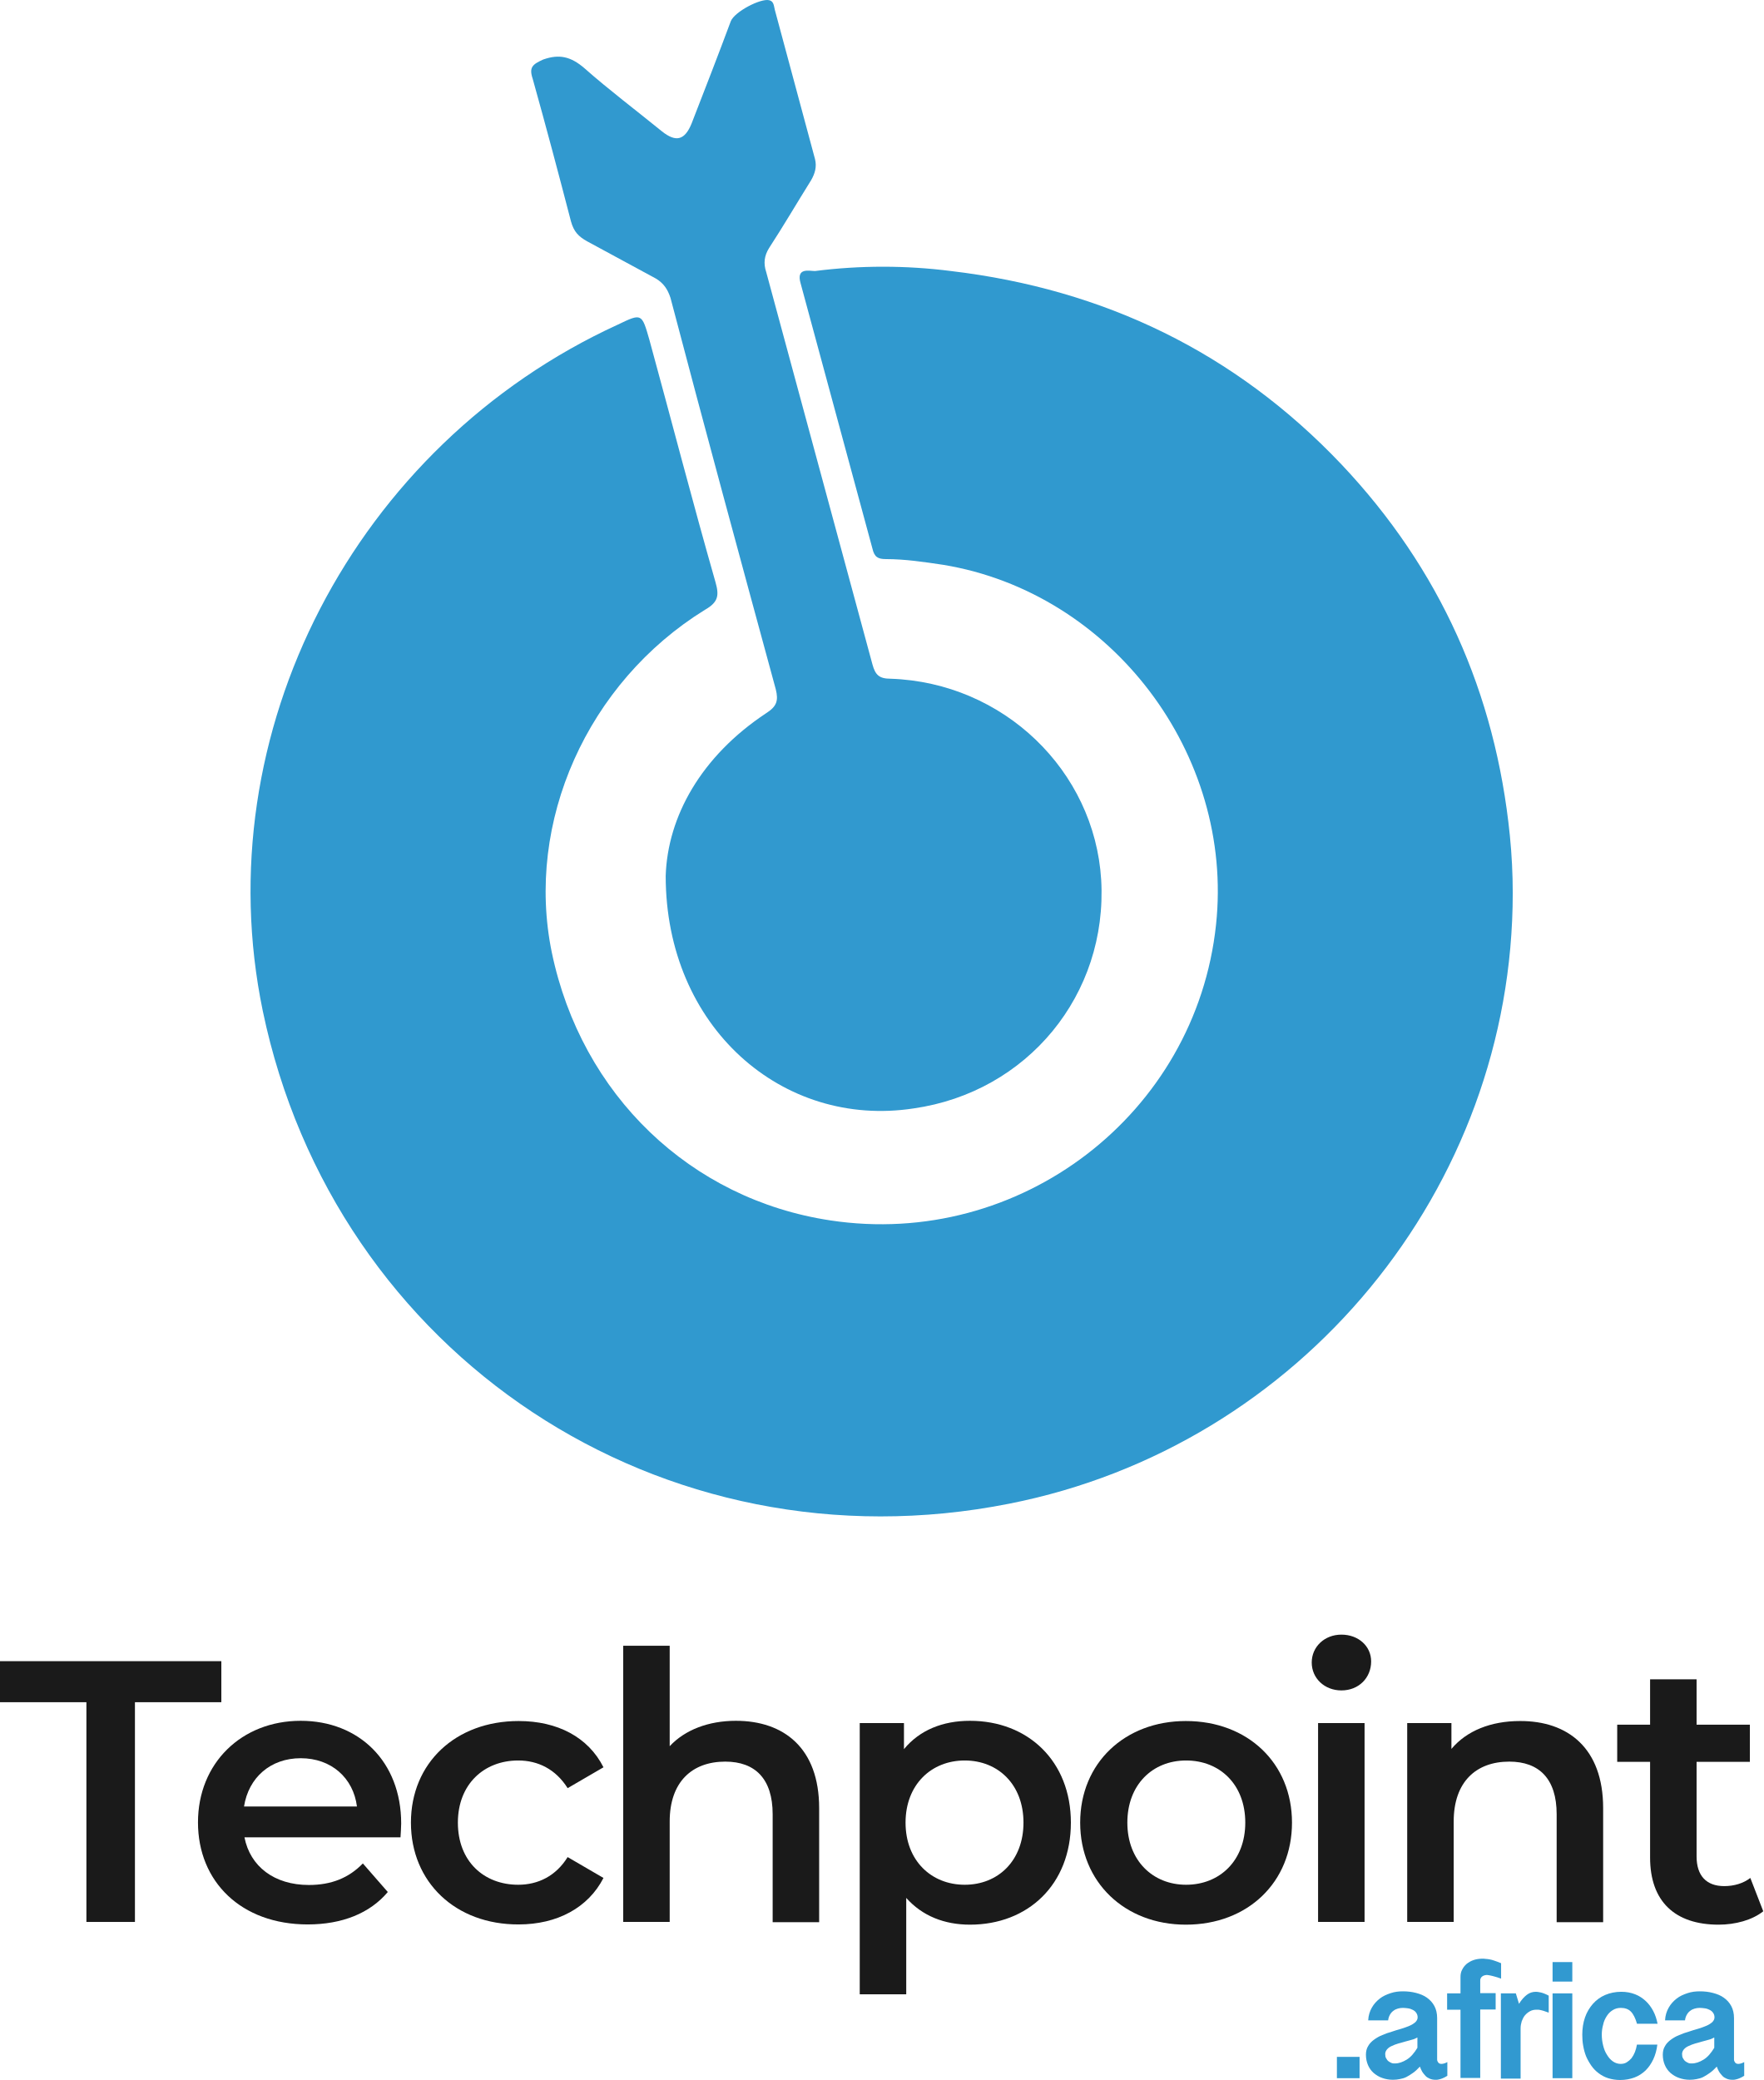
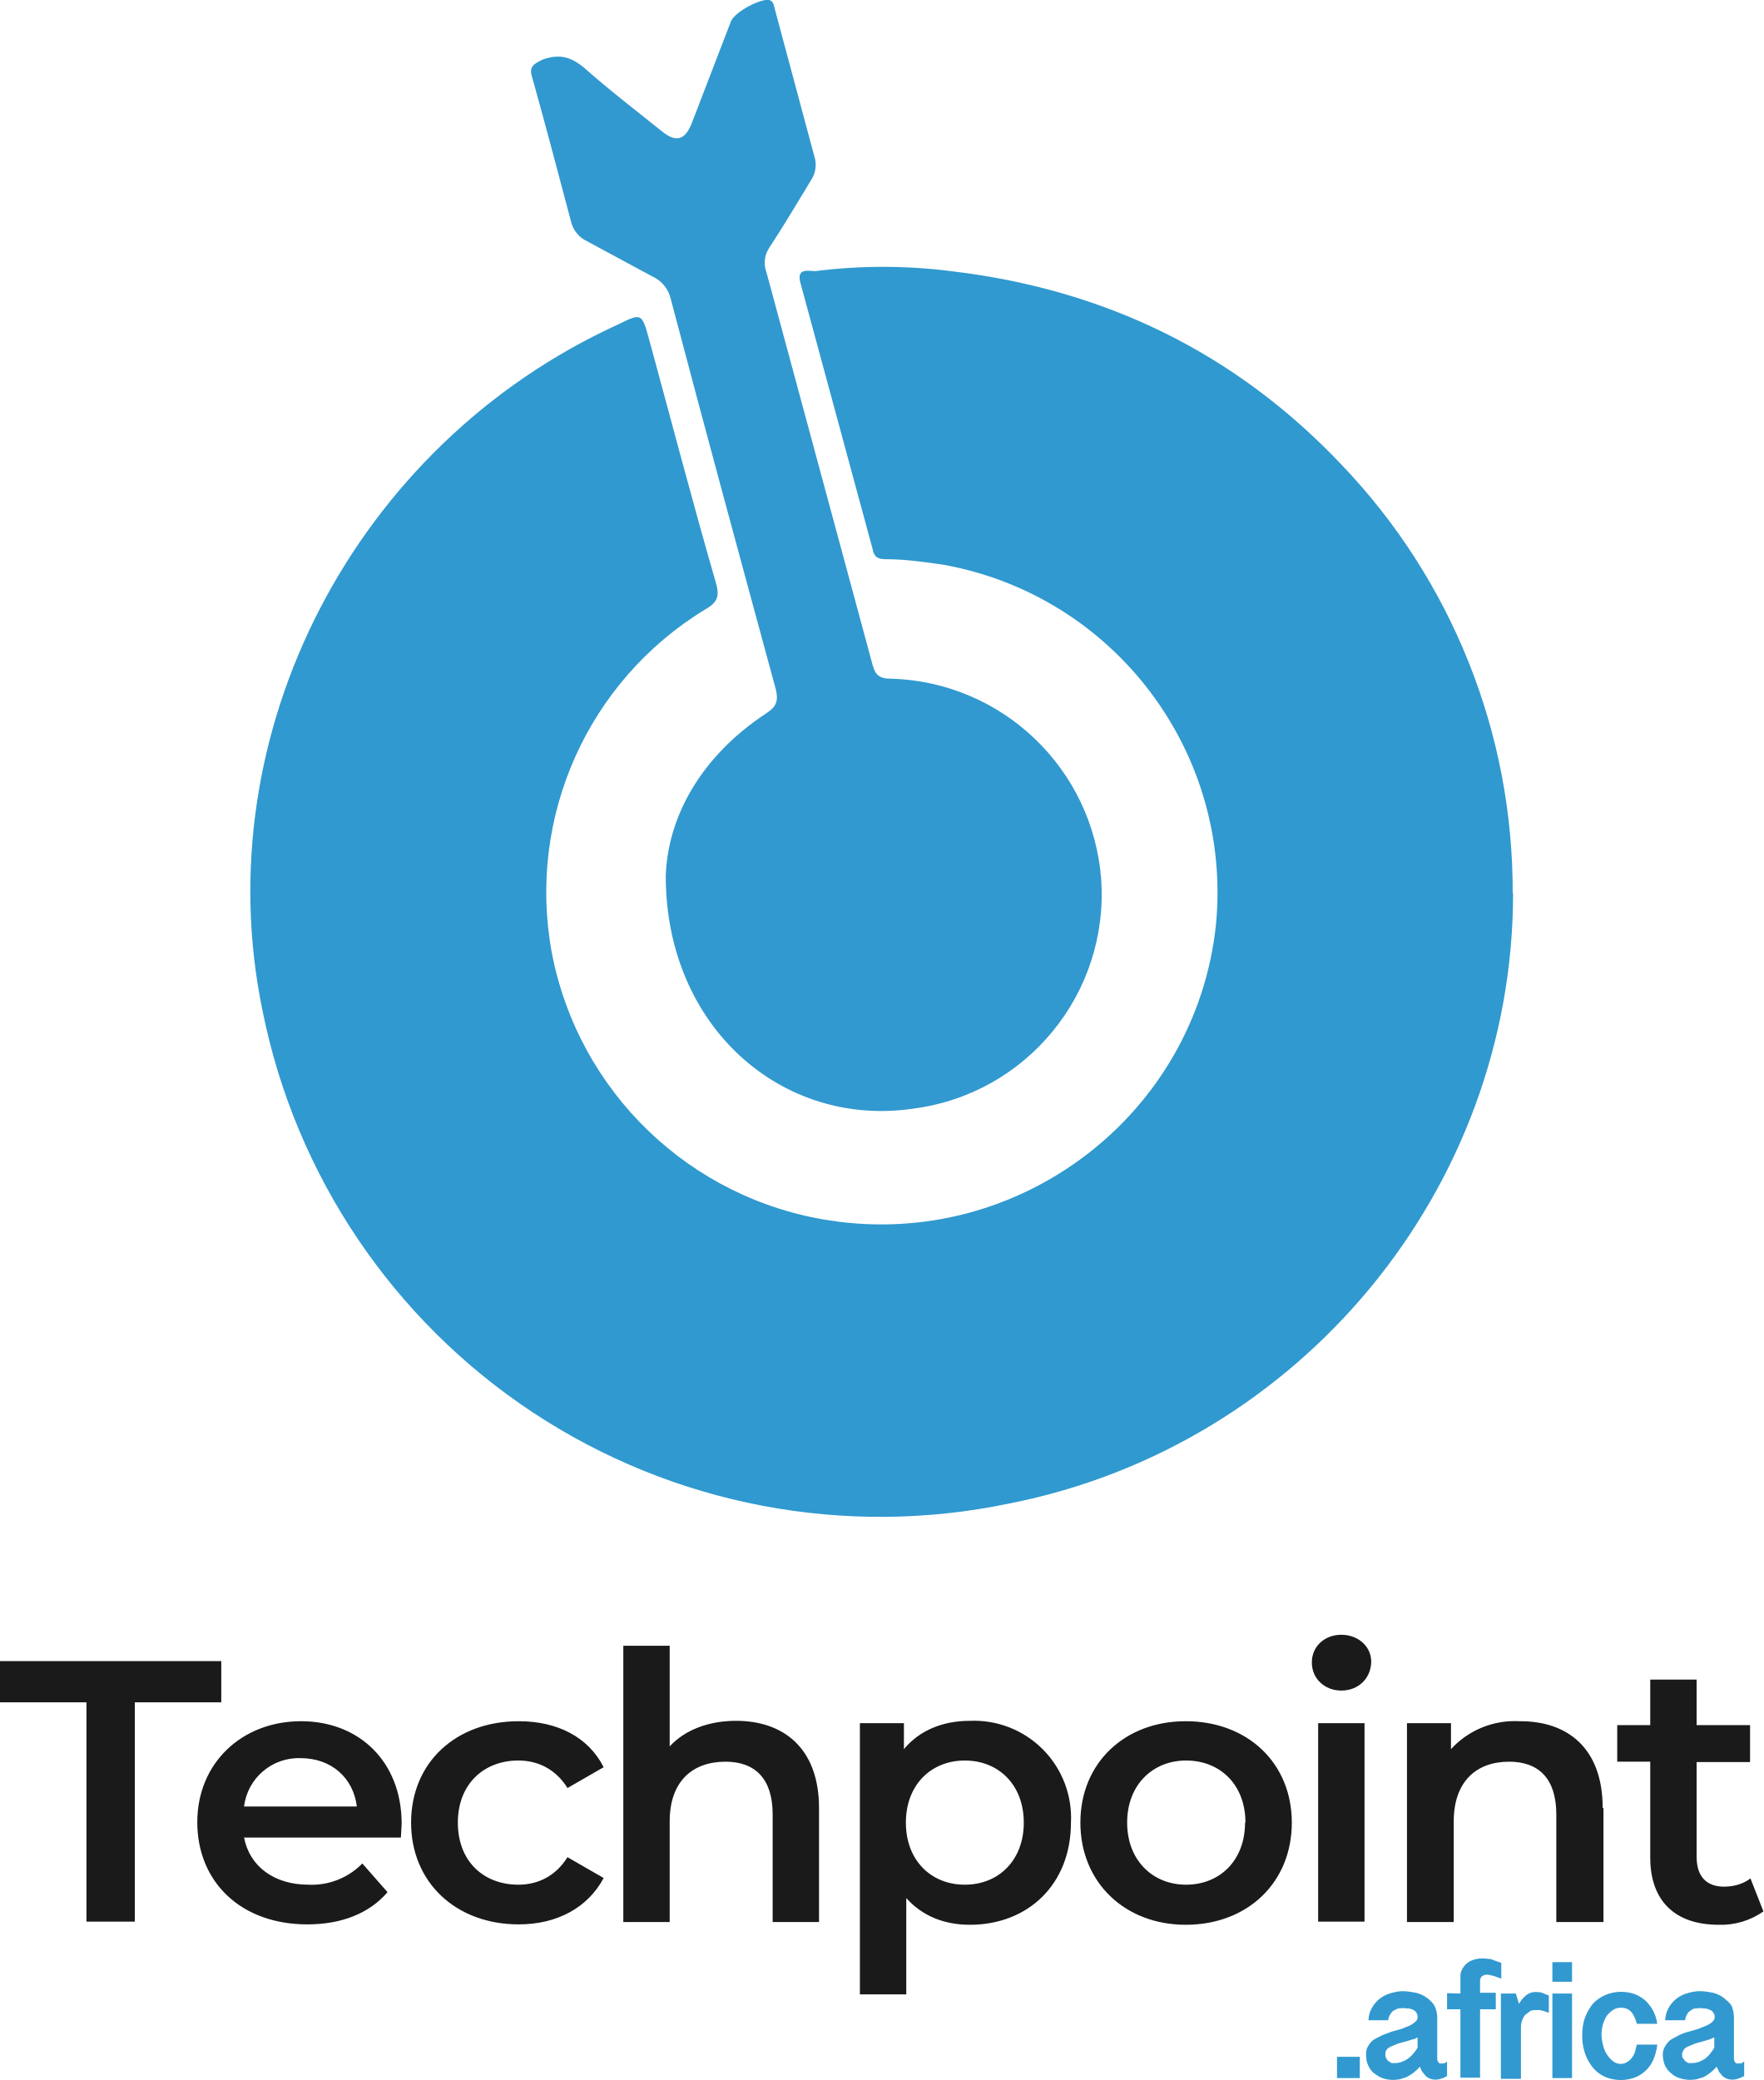
- <svg xmlns="http://www.w3.org/2000/svg" xml:space="preserve" id="Layer_1" width="448.665" height="529.307" x="0" y="0" version="1.1">
-   <g id="g861" stroke-width="1.733" transform="translate(-158.75 207.307) scale(.57706)">
-     <g id="g22" fill="#1a1a1a">
-       <path id="path4" fill="#1a1a1a" stroke-width="1.733" d="M313.2 391.4h-38.1v-18.1h97.6v18.1h-38.1v96.9h-21.4z" class="st0" />
-       <path id="path6" fill="#1a1a1a" stroke-width="1.733" d="M451.7 451h-68.8c2.5 12.8 13.1 21 28.4 21 9.9 0 17.6-3.1 23.8-9.5l11 12.6c-7.9 9.4-20.2 14.3-35.3 14.3-29.4 0-48.4-18.9-48.4-45s19.2-44.8 45.3-44.8c25.6 0 44.3 17.9 44.3 45.3 0 1.7-.2 4.2-.3 6.1zm-69-13.6h49.8c-1.6-12.6-11.3-21.3-24.8-21.3-13.3 0-23 8.5-25 21.3z" class="st0" />
-       <path id="path8" fill="#1a1a1a" stroke-width="1.733" d="M456.3 444.5c0-26.3 19.7-44.8 47.5-44.8 17.1 0 30.7 7.1 37.4 20.4l-15.8 9.2c-5.3-8.4-13.1-12.2-21.8-12.2-15.1 0-26.6 10.5-26.6 27.4 0 17.1 11.5 27.4 26.6 27.4 8.7 0 16.6-3.8 21.8-12.2l15.8 9.2c-6.7 13.1-20.4 20.5-37.4 20.5-27.8.1-47.5-18.6-47.5-44.9z" class="st0" />
-       <path id="path10" fill="#1a1a1a" stroke-width="1.733" d="M636.3 438.1v50.3h-20.5v-47.6c0-15.6-7.7-23.2-20.9-23.2-14.6 0-24.5 8.9-24.5 26.4v44.3h-20.5V366.5h20.5v44.3c6.7-7.2 17.1-11.2 29.2-11.2 21.1 0 36.7 12 36.7 38.5z" class="st0" />
-       <path id="path12" fill="#1a1a1a" stroke-width="1.733" d="M747.3 444.5c0 27.3-18.9 45-44.5 45-11.2 0-21-3.8-28.1-11.8v42.5h-20.5V400.6h19.5v11.5c6.9-8.4 17.1-12.5 29.1-12.5 25.6 0 44.5 17.8 44.5 44.9zm-20.9 0c0-16.8-11.2-27.4-25.9-27.4-14.8 0-26.1 10.7-26.1 27.4s11.3 27.4 26.1 27.4 25.9-10.7 25.9-27.4z" class="st0" />
-       <path id="path14" fill="#1a1a1a" stroke-width="1.733" d="M751.4 444.5c0-26.3 19.7-44.8 46.6-44.8 27.3 0 46.8 18.6 46.8 44.8 0 26.3-19.5 45-46.8 45-26.9 0-46.6-18.7-46.6-45zm72.8 0c0-16.8-11.2-27.4-26.1-27.4-14.8 0-25.9 10.7-25.9 27.4s11.2 27.4 25.9 27.4c14.9 0 26.1-10.7 26.1-27.4z" class="st0" />
-       <path id="path16" fill="#1a1a1a" stroke-width="1.733" d="M853.5 373.9c0-6.9 5.6-12.3 13.1-12.3s13.1 5.1 13.1 11.8c0 7.2-5.4 12.8-13.1 12.8-7.5 0-13.1-5.4-13.1-12.3zm2.8 26.7h20.5v87.7h-20.5z" class="st0" />
-       <path id="path18" fill="#1a1a1a" stroke-width="1.733" d="M982 438.1v50.3h-20.5v-47.6c0-15.6-7.7-23.2-20.9-23.2-14.6 0-24.5 8.9-24.5 26.4v44.3h-20.5v-87.7h19.5V412c6.7-8 17.4-12.3 30.2-12.3 21.1-.1 36.7 11.9 36.7 38.4z" class="st0" />
-       <path id="path20" fill="#1a1a1a" stroke-width="1.733" d="M1052.6 483.6c-4.9 3.9-12.3 5.9-19.7 5.9-19.2 0-30.2-10.2-30.2-29.6v-42.2h-14.5v-16.4h14.5v-20h20.5v20h23.5v16.4h-23.5v41.7c0 8.5 4.3 13.1 12.2 13.1 4.3 0 8.4-1.2 11.5-3.6z" class="st0" />
+ <svg xmlns="http://www.w3.org/2000/svg" xml:space="preserve" width="448.7" height="529.3">
+   <g stroke-width="1.7">
+     <g fill="#1a1a1a">
+       <path d="M22 433.2H0v-10.5h56.3v10.5h-22V489H22zM102 467.6H62.1c1.4 7.3 7.6 12 16.4 12a18 18 0 0 0 13.7-5.4l6.4 7.3c-4.6 5.4-11.7 8.2-20.4 8.2-17 0-28-10.9-28-26S61.6 438 76.6 438c14.8 0 25.6 10.3 25.6 26.1l-.2 3.6zm-40-7.9h28.8c-.9-7.3-6.5-12.3-14.3-12.3a14 14 0 0 0-14.4 12.3zM104.6 463.8c0-15.2 11.3-25.8 27.4-25.8 9.8 0 17.7 4 21.6 11.7l-9.2 5.3c-3-4.8-7.5-7-12.5-7-8.8 0-15.4 6-15.4 15.8 0 9.9 6.6 15.8 15.4 15.8 5 0 9.5-2.2 12.5-7l9.2 5.3c-4 7.5-11.8 11.8-21.6 11.8-16 0-27.4-10.7-27.4-25.9zM208.4 460.1v29h-11.8v-27.4c0-9-4.4-13.4-12-13.4-8.5 0-14.2 5.1-14.2 15.2v25.6h-11.8v-70.3h11.8v25.6c3.9-4.2 9.9-6.5 16.9-6.5 12.1 0 21.1 7 21.1 22.2zM272.5 463.8c0 15.8-11 26-25.7 26-6.5 0-12.1-2.2-16.2-6.8v24.5h-11.8v-69H230v6.6c4-4.8 9.9-7.2 16.8-7.2a24.7 24.7 0 0 1 25.7 26zm-12 0c0-9.7-6.5-15.8-15-15.8-8.6 0-15 6.2-15 15.8s6.4 15.8 15 15.8 15-6.2 15-15.8zM274.9 463.8c0-15.2 11.3-25.8 26.8-25.8 15.8 0 27 10.7 27 25.8 0 15.2-11.2 26-27 26-15.5 0-26.8-10.8-26.8-26zm42 0c0-9.7-6.5-15.8-15.1-15.8-8.5 0-15 6.2-15 15.8s6.5 15.8 15 15.8c8.6 0 15-6.2 15-15.8zM333.8 423c0-4 3.2-7 7.5-7s7.6 3 7.6 6.8c0 4.1-3.1 7.4-7.6 7.4-4.3 0-7.5-3.1-7.5-7.1zm1.6 15.5h11.8V489h-11.8zM408 460.1v29h-12v-27.4c0-9-4.4-13.4-12-13.4-8.4 0-14.1 5.1-14.1 15.2v25.6H358v-50.6h11.2v6.6a22 22 0 0 1 17.4-7.1c12.2-.1 21.2 6.8 21.2 22.1zM448.7 486.4a18.7 18.7 0 0 1-11.4 3.4c-11 0-17.4-6-17.4-17.1v-24.4h-8.4V439h8.4v-11.6h11.8V439h13.6v9.4h-13.6v24.1c0 5 2.5 7.6 7 7.6 2.5 0 4.9-.7 6.7-2.1z" class="st0" />
    </g>
-     <g id="g38">
-       <path id="path24" fill="#3199d0" stroke-width="1.733" d="M874.6 547.8v9.4h-10v-9.4z" class="st1" />
-       <path id="path26" fill="#3199d0" stroke-width="1.733" d="M913.2 556.2c-.7.4-1.3.8-1.9 1-.5.2-1 .4-1.5.5-.5.1-.8.2-1.1.2h-.8c-.9 0-1.7-.2-2.4-.5s-1.4-.7-1.9-1.3c-.5-.6-1-1.1-1.4-1.8-.4-.7-.7-1.4-1-2.2-1.1 1.2-2.1 2.1-3.1 2.8-1 .7-1.9 1.3-2.9 1.8s-1.9.7-2.9.9c-1 .2-1.9.3-3 .3-1.7 0-3.3-.3-4.7-.8-1.5-.5-2.7-1.3-3.8-2.2-1.1-1-1.9-2.1-2.5-3.5-.6-1.4-.9-2.9-.9-4.6 0-1.4.3-2.7 1-3.8.6-1.1 1.5-2 2.6-2.8 1.1-.8 2.3-1.5 3.6-2 1.4-.6 2.7-1.1 4.2-1.5 1.4-.5 2.8-.9 4.2-1.3 1.4-.4 2.6-.9 3.6-1.3s1.9-1 2.6-1.6c.6-.6 1-1.3 1-2.1s-.2-1.4-.6-2c-.4-.6-.9-1-1.5-1.3-.6-.3-1.3-.6-2.1-.7-.8-.1-1.5-.2-2.3-.2-.8 0-1.5.1-2.2.3-.7.2-1.4.5-2 1-.6.4-1.1 1-1.5 1.7-.4.7-.7 1.5-.8 2.5h-8.8c.1-2.2.7-4 1.6-5.6.9-1.6 2.1-2.9 3.5-4s3-1.8 4.8-2.4c1.8-.6 3.6-.8 5.4-.8 2 0 3.9.2 5.8.7 1.9.5 3.4 1.1 4.8 2.1s2.5 2.2 3.3 3.7c.8 1.5 1.2 3.3 1.2 5.3V549c0 .5.2.9.5 1.3s.8.6 1.4.6c.1 0 .3 0 .8-.1s1.1-.3 1.8-.7v6.1zM900 539.3c-.6.3-1.3.7-2.2.9-.9.3-1.9.5-2.9.8-1.1.3-2.1.6-3.2.9-1.1.3-2 .7-2.9 1.1-.9.4-1.6.9-2.1 1.5s-.8 1.3-.8 2c0 .8.1 1.4.4 1.9.3.5.6 1 1 1.3.4.3.9.6 1.4.8.5.2 1 .2 1.5.2 1.7 0 3.4-.6 5.2-1.7 1.8-1.1 3.3-2.9 4.7-5.2v-4.5z" class="st1" />
-       <path id="path28" fill="#3199d0" stroke-width="1.733" d="M919.1 519.8v-7.2c0-1.2.2-2.3.7-3.2.5-1 1.1-1.8 2-2.6.9-.7 1.9-1.3 3.1-1.7 1.2-.4 2.5-.6 3.9-.6.4 0 .8 0 1.4.1.5 0 1.1.1 1.7.2.6.1 1.4.3 2.2.6.8.3 1.8.6 2.9 1.1v6.8c-1.1-.4-2-.7-2.8-.9-.8-.2-1.4-.4-2-.5-.5-.1-1-.2-1.2-.2h-.5c-.3 0-.6.1-1 .2s-.6.3-.9.5c-.3.2-.5.5-.6.8-.2.3-.2.7-.2 1.1v5.4h6.8v7.2h-6.8v30.2h-8.7V527h-5.9v-7.2z" class="st1" />
-       <path id="path30" fill="#3199d0" stroke-width="1.733" d="M937.1 519.8h6.4l1.4 4.6c1.1-1.8 2.3-3.1 3.5-4 1.2-.9 2.5-1.3 4-1.3.4 0 1.2.1 2.1.3.9.2 2.2.7 3.5 1.4v7.5c-.9-.3-1.7-.6-2.3-.8-.6-.2-1.2-.3-1.6-.4-.4-.1-.8-.1-1-.1h-.5c-1.1 0-2 .2-2.9.7-.9.5-1.6 1.1-2.2 1.8-.6.7-1 1.6-1.4 2.6-.3 1-.5 2-.5 3.1v22.2h-8.7v-37.6z" class="st1" />
-       <path id="path32" fill="#3199d0" stroke-width="1.733" d="M968.4 506v8.6h-8.7V506Zm0 13.8v37.4h-8.7v-37.4z" class="st1" />
-       <path id="path34" fill="#3199d0" stroke-width="1.733" d="M996.9 533.1c-.7-2.4-1.6-4.2-2.7-5.3-1.1-1.1-2.6-1.6-4.4-1.6-1.3 0-2.5.3-3.6 1s-1.9 1.5-2.6 2.6c-.7 1.1-1.3 2.3-1.6 3.8-.4 1.4-.6 2.9-.6 4.4 0 1.6.2 3.2.6 4.8.4 1.6.9 2.9 1.7 4.1.7 1.2 1.6 2.2 2.6 2.9 1 .7 2.2 1.1 3.4 1.1 1 0 1.9-.2 2.7-.7.8-.5 1.5-1.1 2.1-1.8.6-.8 1.1-1.7 1.5-2.7.4-1 .7-2.1.9-3.3h9c-.3 2.4-.9 4.6-1.8 6.5-.9 1.9-2 3.5-3.4 4.9-1.4 1.3-3 2.4-4.9 3.1-1.9.7-4 1.1-6.3 1.1-1.9 0-3.7-.3-5.3-.8-1.6-.5-3-1.3-4.2-2.2-1.2-.9-2.3-2-3.2-3.3-.9-1.3-1.7-2.7-2.3-4.1-.6-1.5-1-3-1.3-4.7-.3-1.6-.4-3.3-.4-4.9 0-2.7.4-5.3 1.2-7.6.8-2.3 2-4.3 3.5-6 1.5-1.7 3.3-3 5.4-3.9 2.1-.9 4.5-1.4 7.1-1.4 2.3 0 4.3.4 6.1 1.1 1.8.7 3.3 1.7 4.7 3 1.3 1.2 2.4 2.7 3.3 4.4.9 1.7 1.5 3.6 1.9 5.6h-9.1z" class="st1" />
-       <path id="path36" fill="#3199d0" stroke-width="1.733" d="M1044.1 556.2c-.7.4-1.3.8-1.9 1-.5.2-1 .4-1.5.5-.5.1-.8.2-1.1.2h-.8c-.9 0-1.7-.2-2.4-.5s-1.4-.7-1.9-1.3c-.5-.6-1-1.1-1.4-1.8-.4-.7-.7-1.4-1-2.2-1.1 1.2-2.1 2.1-3.1 2.8-1 .7-1.9 1.3-2.9 1.8s-1.9.7-2.9.9c-1 .2-1.9.3-3 .3-1.7 0-3.3-.3-4.7-.8-1.5-.5-2.7-1.3-3.8-2.2-1.1-1-1.9-2.1-2.5-3.5-.6-1.4-.9-2.9-.9-4.6 0-1.4.3-2.7 1-3.8.6-1.1 1.5-2 2.6-2.8 1.1-.8 2.3-1.5 3.6-2 1.4-.6 2.7-1.1 4.2-1.5 1.4-.5 2.8-.9 4.2-1.3 1.4-.4 2.6-.9 3.6-1.3s1.9-1 2.6-1.6c.6-.6 1-1.3 1-2.1s-.2-1.4-.6-2c-.4-.6-.9-1-1.5-1.3-.6-.3-1.3-.6-2.1-.7-.8-.1-1.5-.2-2.3-.2-.8 0-1.5.1-2.2.3-.7.2-1.4.5-2 1-.6.4-1.1 1-1.5 1.7-.4.7-.7 1.5-.8 2.5h-8.8c.1-2.2.7-4 1.6-5.6.9-1.6 2.1-2.9 3.5-4s3-1.8 4.8-2.4c1.8-.6 3.6-.8 5.4-.8 2 0 3.9.2 5.8.7 1.9.5 3.4 1.1 4.8 2.1s2.5 2.2 3.3 3.7c.8 1.5 1.2 3.3 1.2 5.3V549c0 .5.2.9.5 1.3s.8.6 1.4.6c.1 0 .3 0 .8-.1s1.1-.3 1.8-.7v6.1zm-13.2-16.9c-.6.3-1.3.7-2.2.9-.9.3-1.9.5-2.9.8-1.1.3-2.1.6-3.2.9-1.1.3-2 .7-2.9 1.1-.9.4-1.6.9-2.1 1.5s-.8 1.3-.8 2c0 .8.1 1.4.4 1.9.3.5.6 1 1 1.3.4.3.9.6 1.4.8.5.2 1 .2 1.5.2 1.7 0 3.4-.6 5.2-1.7 1.8-1.1 3.3-2.9 4.7-5.2v-4.5z" class="st1" />
-     </g>
+     <path fill="#3199d0" d="M346 523.4v5.4h-5.8v-5.4zM368.2 528.3l-1 .5-1 .3-.6.1h-.4a3.5 3.5 0 0 1-2.5-1l-.8-1c-.3-.4-.4-.8-.6-1.3a11 11 0 0 1-3.5 2.7l-1.6.5a8.4 8.4 0 0 1-4.5-.3c-.8-.3-1.5-.8-2.2-1.3a5.6 5.6 0 0 1-1.4-2c-.4-.8-.5-1.7-.5-2.7 0-.8.1-1.5.5-2.1a5 5 0 0 1 1.5-1.7l2.1-1.1 2.4-.9 2.5-.7 2-.8a6 6 0 0 0 1.5-1c.4-.3.6-.7.6-1.1a2 2 0 0 0-1.2-2c-.3-.1-.7-.3-1.2-.3l-1.3-.1-1.3.1-1.2.6c-.3.2-.6.6-.8 1-.3.4-.4.9-.5 1.4h-5a7 7 0 0 1 .9-3.2 7.8 7.8 0 0 1 4.8-3.7c1-.3 2-.5 3-.5 1.2 0 2.3.2 3.4.4 1.1.3 2 .7 2.8 1.3s1.4 1.2 1.9 2c.5 1 .7 2 .7 3.2V524c0 .3.1.5.3.8s.4.3.8.3h.4c.2 0 .7-.2 1-.5v3.6zm-7.6-9.8c-.3.2-.7.4-1.3.5l-1.6.5-1.9.5-1.7.7c-.5.2-.9.5-1.2.8s-.4.8-.4 1.2c0 .4 0 .8.2 1 .2.4.3.6.6.8l.8.5h.8c1 0 2-.3 3-.9 1-.6 2-1.7 2.8-3v-2.6zM371.6 507.3V503c0-.7.1-1.3.4-1.8a4.8 4.8 0 0 1 3-2.5 7 7 0 0 1 3-.3l1 .1c.4 0 .8.2 1.3.4l1.7.6v4l-1.7-.6-1.1-.3-.7-.1h-.3l-.6.1-.5.3c-.2.1-.3.3-.3.5-.2.1-.2.4-.2.6v3.1h4v4.2h-4v17.4h-5v-17.4h-3.4v-4.1zM382 507.3h3.7l.8 2.6c.6-1 1.3-1.8 2-2.3.7-.5 1.5-.7 2.3-.7l1.3.1 2 .8v4.4l-1.4-.5-.9-.2h-.8c-.7 0-1.2 0-1.7.3l-1.3 1a5.3 5.3 0 0 0-1 3.3V529h-5.1v-21.7zM400 499.3v5h-5v-5Zm0 8v21.5h-5v-21.5zM416.5 515c-.4-1.4-.9-2.5-1.5-3.1-.7-.7-1.5-1-2.6-1-.7 0-1.4.2-2 .6s-1.1.9-1.6 1.5a9.3 9.3 0 0 0-1.3 4.7c0 1 .2 2 .4 2.8a7.3 7.3 0 0 0 2.5 4c.6.5 1.3.7 2 .7.5 0 1-.1 1.5-.4.5-.3.9-.6 1.2-1 .4-.5.7-1 .9-1.6l.5-1.9h5.2c-.2 1.4-.5 2.7-1 3.8a8.4 8.4 0 0 1-4.8 4.6 10.4 10.4 0 0 1-6.7.1 8.3 8.3 0 0 1-4.3-3.2c-.5-.7-1-1.5-1.3-2.3a13.4 13.4 0 0 1-1-5.5c0-1.6.2-3 .7-4.4.5-1.3 1.2-2.5 2-3.5.9-1 2-1.7 3.1-2.2a10.4 10.4 0 0 1 7.7-.2c1 .4 1.9 1 2.7 1.7.7.7 1.4 1.6 1.9 2.6s.8 2 1 3.2h-5.2zM443.8 528.3l-1.1.5-.9.3-.6.1h-.5a3.5 3.5 0 0 1-2.5-1l-.8-1-.6-1.3a11 11 0 0 1-3.4 2.7l-1.7.5a8.4 8.4 0 0 1-4.4-.3c-1-.3-1.6-.8-2.2-1.3a5.6 5.6 0 0 1-1.5-2c-.3-.8-.5-1.7-.5-2.7 0-.8.2-1.5.6-2.1a5 5 0 0 1 1.5-1.7l2-1.1c.9-.4 1.6-.7 2.5-.9l2.4-.7 2-.8a6 6 0 0 0 1.6-1c.3-.3.6-.7.6-1.1a2 2 0 0 0-1.3-2c-.3-.1-.7-.3-1.2-.3l-1.3-.1-1.3.1c-.4.1-.8.3-1.1.6-.4.2-.7.6-.9 1-.2.4-.4.9-.4 1.4h-5.1a7 7 0 0 1 .9-3.2 7.8 7.8 0 0 1 4.8-3.7c1-.3 2-.5 3.1-.5 1.2 0 2.3.2 3.4.4 1 .3 2 .7 2.7 1.3s1.5 1.2 2 2c.4 1 .6 2 .6 3.2V524c0 .3.1.5.3.8s.5.3.8.3h.5c.3 0 .6-.2 1-.5v3.6zm-7.7-9.8-1.2.5-1.7.5-1.8.5-1.7.7c-.5.2-1 .5-1.2.8s-.5.8-.5 1.2c0 .4 0 .8.2 1l.6.8.8.5h.9c1 0 2-.3 3-.9 1-.6 1.9-1.7 2.7-3v-2.6z" class="st1" />
  </g>
-   <g id="g44" stroke-width=".411" transform="matrix(2.43539 0 0 2.43539 -249.5 -837.239)">
-     <path id="path40" fill="#3099cf" d="M260.5 437.1c0 30.9-22.2 57.8-52.6 63.8-36.3 7.2-70.5-15.5-78-51.5-6-29 9.6-59.1 37.1-71.7 2.5-1.2 2.5-1.2 3.3 1.6 2.3 8.4 4.5 16.9 6.9 25.3.4 1.4.3 2.1-1.1 2.9-12.3 7.6-18.8 22.2-16 35.8 3.1 14.9 14.5 25.8 29.1 28 19.8 3 38.2-11.1 40.3-30.9 1.9-17.8-10.9-34.7-28.5-37.6-2-.3-4-.6-6-.6-.8 0-1.2-.2-1.4-1.1-2.5-9.2-5-18.5-7.5-27.7-.5-1.7.9-1.3 1.5-1.3 4.7-.6 9.5-.6 14.2 0 16 1.9 29.7 8.5 40.8 20.2 10.3 10.9 16.1 23.9 17.6 38.8.2 2 .3 4 .3 6z" />
-     <path id="path42" fill="#3199cf" d="M172 435.3c.2-6.2 3.7-12.5 10.5-17 1.1-.7 1.3-1.3 1-2.5-3.7-13.6-7.4-27.2-11-40.9-.3-.9-.7-1.5-1.5-2l-7.2-3.9c-.9-.5-1.4-1-1.7-2.1-1.3-5-2.6-9.9-4-14.9-.4-1.2 0-1.5 1.1-2 1.7-.6 2.9-.3 4.3.9 2.6 2.3 5.4 4.4 8.1 6.6 1.5 1.2 2.4.9 3.1-.8 1.4-3.6 2.8-7.2 4.1-10.7.4-1 3.1-2.4 4-2.2.5.1.5.6.6 1l4.2 15.6c.2.8 0 1.5-.4 2.2-1.5 2.4-2.9 4.8-4.4 7.1-.5.8-.6 1.6-.3 2.5 3.7 13.7 7.4 27.3 11.1 41 .3 1.1.7 1.5 1.9 1.5 11.8.4 21.3 9.6 22 21 .7 12-7.7 22.2-19.6 23.9-13.7 2.1-25.9-8.5-25.9-24.3z" />
+   <g stroke-width=".4">
+     <path fill="#3099cf" d="M385 227.3c0 75.2-54.1 140.7-128.2 155.3a160.3 160.3 0 0 1-190-125.4c-14.6-70.6 23.4-144 90.4-174.6 6.1-3 6.1-3 8 3.9 5.6 20.5 11 41.2 16.9 61.6 1 3.4.7 5.1-2.7 7a84.3 84.3 0 0 0-39 87.3 85.1 85.1 0 0 0 70.9 68.2c48.2 7.3 93-27 98.1-75.3a84.8 84.8 0 0 0-69.4-91.6c-4.9-.7-9.7-1.4-14.6-1.4-2 0-3-.5-3.4-2.7l-18.3-67.5c-1.2-4.1 2.2-3.1 3.7-3.1a137 137 0 0 1 34.6 0c39 4.6 72.3 20.7 99.3 49.2a156.9 156.9 0 0 1 43.6 109z" />
+     <path fill="#3199cf" d="M169.4 222.9c.5-15.1 9-30.5 25.6-41.4 2.6-1.7 3.1-3.2 2.4-6.1-9-33.1-18-66.2-26.8-99.6a8.2 8.2 0 0 0-3.6-4.9l-17.6-9.5a7.4 7.4 0 0 1-4.1-5C142 44 138.9 32.1 135.5 20c-1-2.9 0-3.6 2.7-4.9 4.2-1.4 7-.7 10.5 2.2 6.3 5.6 13.1 10.8 19.7 16.1 3.7 3 5.9 2.2 7.6-2l10-26c1-2.4 7.5-5.8 9.7-5.4 1.2.3 1.2 1.5 1.5 2.5l10.2 38a7 7 0 0 1-1 5.3c-3.6 5.9-7 11.7-10.7 17.3a6.8 6.8 0 0 0-.7 6.1l27 99.9c.7 2.6 1.7 3.6 4.6 3.6a55.2 55.2 0 0 1 53.6 51.2 55 55 0 0 1-47.7 58.2c-33.4 5-63.1-20.7-63.1-59.2z" />
  </g>
</svg>
